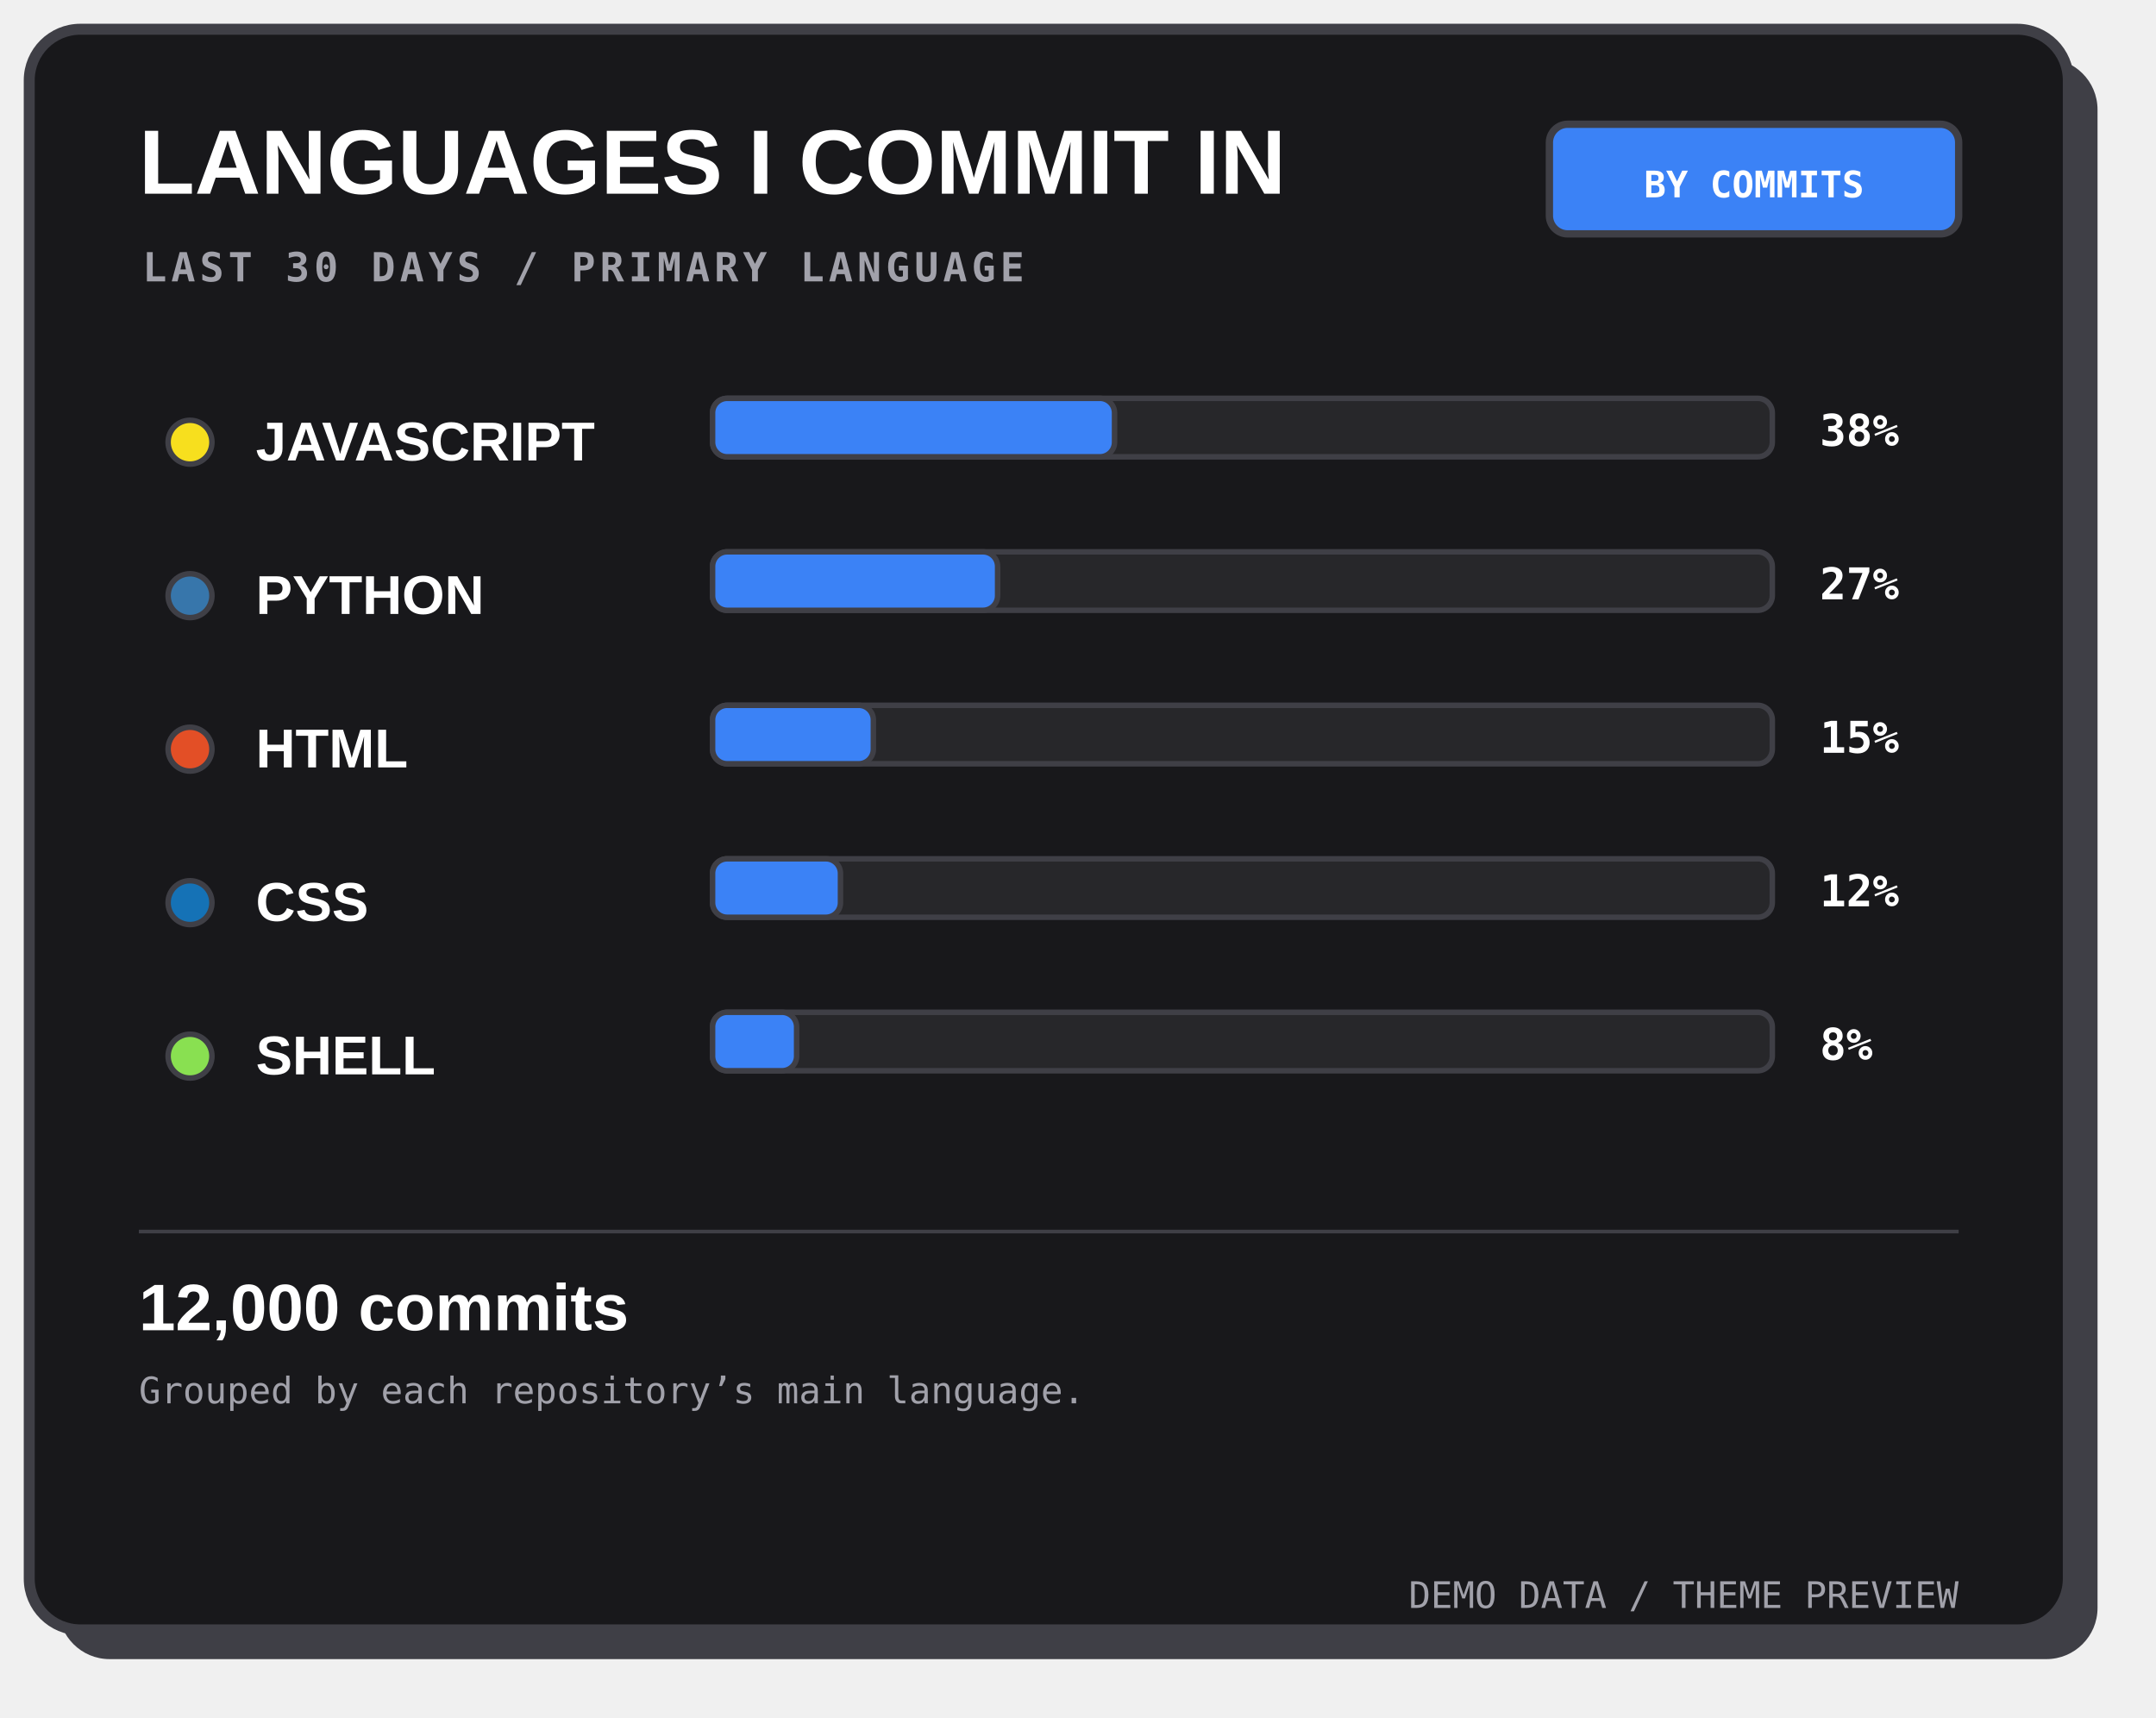
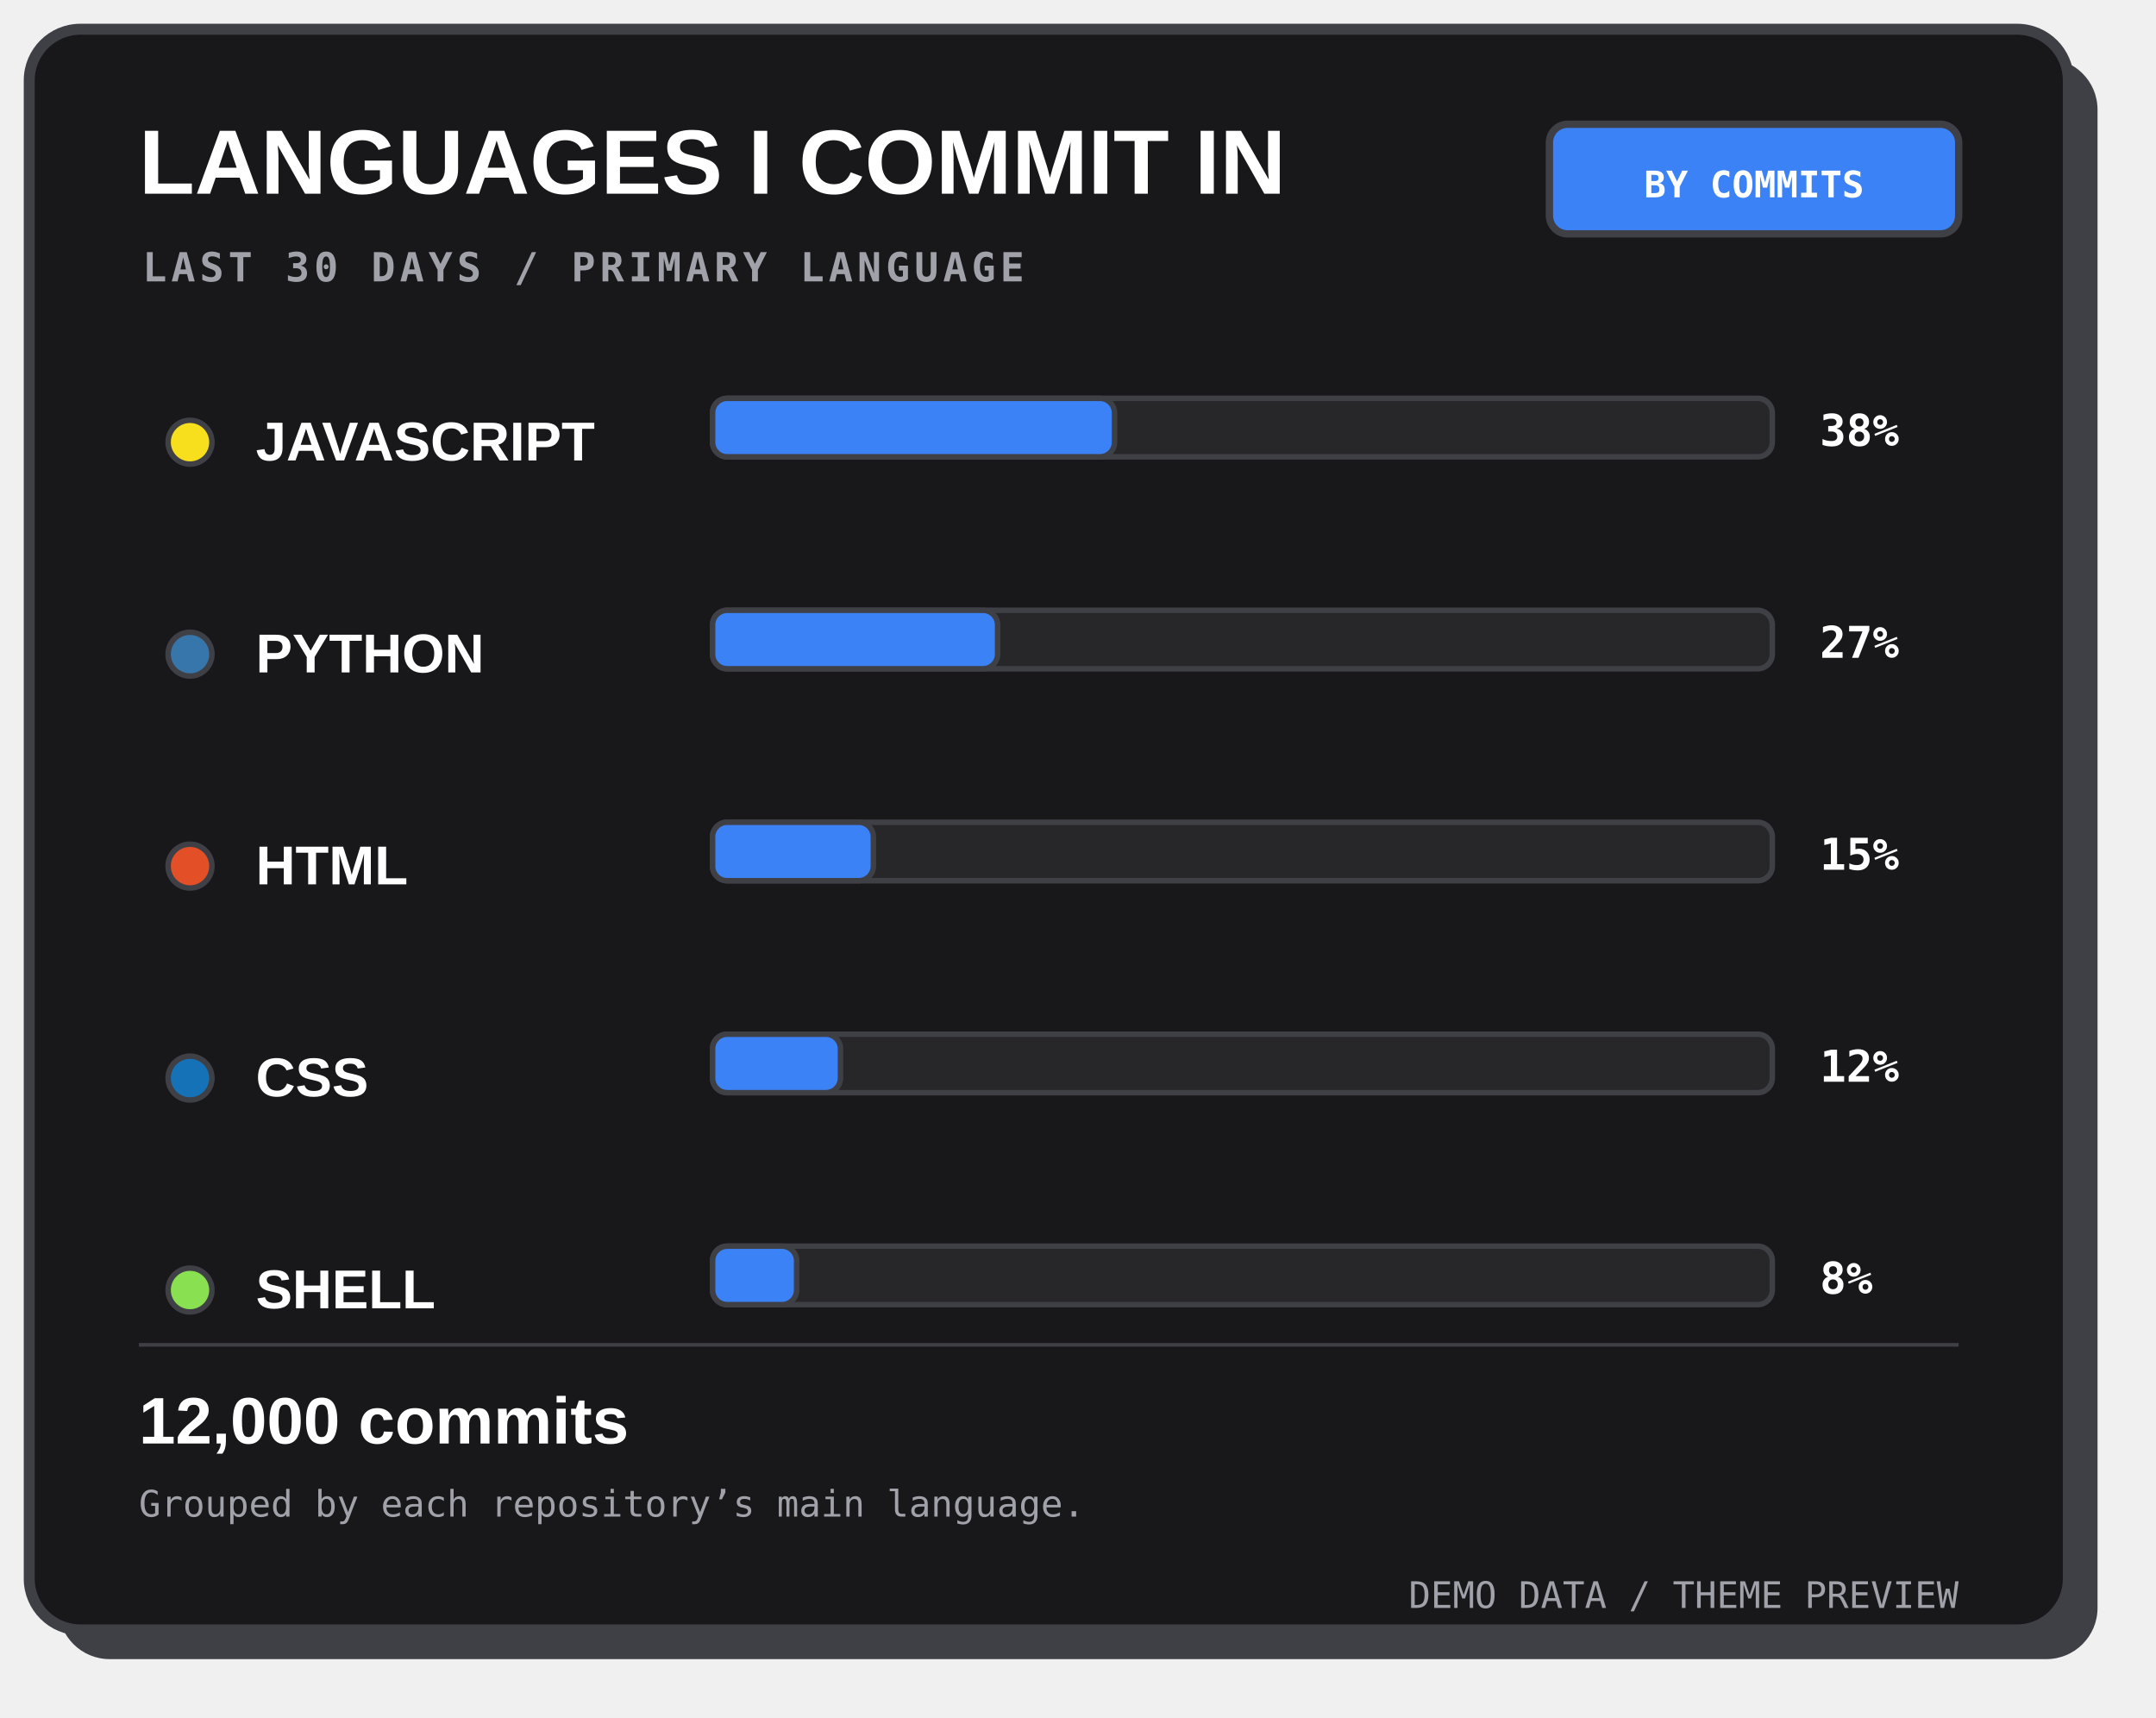
<svg xmlns="http://www.w3.org/2000/svg" width="590" height="470" viewBox="0 0 590 470" role="img">
  <rect x="16" y="16" width="558" height="438" rx="14" fill="#3F3F46" />
  <rect x="8" y="8" width="558" height="438" rx="14" fill="#18181B" stroke="#3F3F46" stroke-width="3" />
  <text x="38" y="53" fill="#FFFFFF" font-family="Arial, sans-serif" font-size="25" font-weight="800">LANGUAGES I COMMIT IN</text>
  <text x="39" y="77" fill="#A1A1AA" font-family="monospace" font-size="11" font-weight="700" letter-spacing="1.2">LAST 30 DAYS / PRIMARY LANGUAGE</text>
  <rect x="424" y="34" width="112" height="30" rx="5" fill="#3B82F6" stroke="#3F3F46" stroke-width="2" />
  <text x="480" y="54" text-anchor="middle" fill="#FFFFFF" font-family="monospace" font-size="10" font-weight="700">BY COMMITS</text>
  <circle cx="52" cy="121" r="6" fill="#F7DF1E" stroke="#3F3F46" stroke-width="1.5" />
  <text x="70" y="126" fill="#FFFFFF" font-family="Arial, sans-serif" font-size="15" font-weight="800">JAVASCRIPT</text>
  <rect x="195" y="109" width="290" height="16" rx="4" fill="#27272A" stroke="#3F3F46" stroke-width="1.5" />
  <rect x="195" y="109" width="110" height="16" rx="4" fill="#3B82F6" stroke="#3F3F46" stroke-width="1.5" />
  <text x="498" y="122" fill="#FFFFFF" font-family="monospace" font-size="12" font-weight="700">38%</text>
-   <circle cx="52" cy="163" r="6" fill="#3776AB" stroke="#3F3F46" stroke-width="1.5" />
-   <text x="70" y="168" fill="#FFFFFF" font-family="Arial, sans-serif" font-size="15" font-weight="800">PYTHON</text>
-   <rect x="195" y="151" width="290" height="16" rx="4" fill="#27272A" stroke="#3F3F46" stroke-width="1.5" />
-   <rect x="195" y="151" width="78" height="16" rx="4" fill="#3B82F6" stroke="#3F3F46" stroke-width="1.5" />
-   <text x="498" y="164" fill="#FFFFFF" font-family="monospace" font-size="12" font-weight="700">27%</text>
-   <circle cx="52" cy="205" r="6" fill="#E34F26" stroke="#3F3F46" stroke-width="1.5" />
-   <text x="70" y="210" fill="#FFFFFF" font-family="Arial, sans-serif" font-size="15" font-weight="800">HTML</text>
-   <rect x="195" y="193" width="290" height="16" rx="4" fill="#27272A" stroke="#3F3F46" stroke-width="1.5" />
-   <rect x="195" y="193" width="44" height="16" rx="4" fill="#3B82F6" stroke="#3F3F46" stroke-width="1.5" />
-   <text x="498" y="206" fill="#FFFFFF" font-family="monospace" font-size="12" font-weight="700">15%</text>
-   <circle cx="52" cy="247" r="6" fill="#1572B6" stroke="#3F3F46" stroke-width="1.5" />
-   <text x="70" y="252" fill="#FFFFFF" font-family="Arial, sans-serif" font-size="15" font-weight="800">CSS</text>
-   <rect x="195" y="235" width="290" height="16" rx="4" fill="#27272A" stroke="#3F3F46" stroke-width="1.5" />
-   <rect x="195" y="235" width="35" height="16" rx="4" fill="#3B82F6" stroke="#3F3F46" stroke-width="1.5" />
-   <text x="498" y="248" fill="#FFFFFF" font-family="monospace" font-size="12" font-weight="700">12%</text>
-   <circle cx="52" cy="289" r="6" fill="#89E051" stroke="#3F3F46" stroke-width="1.5" />
-   <text x="70" y="294" fill="#FFFFFF" font-family="Arial, sans-serif" font-size="15" font-weight="800">SHELL</text>
-   <rect x="195" y="277" width="290" height="16" rx="4" fill="#27272A" stroke="#3F3F46" stroke-width="1.5" />
-   <rect x="195" y="277" width="23" height="16" rx="4" fill="#3B82F6" stroke="#3F3F46" stroke-width="1.5" />
-   <text x="498" y="290" fill="#FFFFFF" font-family="monospace" font-size="12" font-weight="700">8%</text>
-   <path d="M38 337 H536" stroke="#3F3F46" />
-   <text x="38" y="364" fill="#FFFFFF" font-family="Arial" font-size="18" font-weight="700">12,000 commits</text>
-   <text x="38" y="384" fill="#A1A1AA" font-family="monospace" font-size="10">Grouped by each repository’s main language.</text>
+   <circle cx="52" cy="179.0" r="6" fill="#3776AB" stroke="#3F3F46" stroke-width="1.5" />
+   <text x="70" y="184.0" fill="#FFFFFF" font-family="Arial, sans-serif" font-size="15" font-weight="800">PYTHON</text>
+   <rect x="195" y="167.0" width="290" height="16" rx="4" fill="#27272A" stroke="#3F3F46" stroke-width="1.5" />
+   <rect x="195" y="167.0" width="78" height="16" rx="4" fill="#3B82F6" stroke="#3F3F46" stroke-width="1.5" />
+   <text x="498" y="180.0" fill="#FFFFFF" font-family="monospace" font-size="12" font-weight="700">27%</text>
+   <circle cx="52" cy="237.0" r="6" fill="#E34F26" stroke="#3F3F46" stroke-width="1.5" />
+   <text x="70" y="242.0" fill="#FFFFFF" font-family="Arial, sans-serif" font-size="15" font-weight="800">HTML</text>
+   <rect x="195" y="225.0" width="290" height="16" rx="4" fill="#27272A" stroke="#3F3F46" stroke-width="1.5" />
+   <rect x="195" y="225.0" width="44" height="16" rx="4" fill="#3B82F6" stroke="#3F3F46" stroke-width="1.5" />
+   <text x="498" y="238.0" fill="#FFFFFF" font-family="monospace" font-size="12" font-weight="700">15%</text>
+   <circle cx="52" cy="295.0" r="6" fill="#1572B6" stroke="#3F3F46" stroke-width="1.5" />
+   <text x="70" y="300.0" fill="#FFFFFF" font-family="Arial, sans-serif" font-size="15" font-weight="800">CSS</text>
+   <rect x="195" y="283.0" width="290" height="16" rx="4" fill="#27272A" stroke="#3F3F46" stroke-width="1.5" />
+   <rect x="195" y="283.0" width="35" height="16" rx="4" fill="#3B82F6" stroke="#3F3F46" stroke-width="1.5" />
+   <text x="498" y="296.0" fill="#FFFFFF" font-family="monospace" font-size="12" font-weight="700">12%</text>
+   <circle cx="52" cy="353.0" r="6" fill="#89E051" stroke="#3F3F46" stroke-width="1.5" />
+   <text x="70" y="358.0" fill="#FFFFFF" font-family="Arial, sans-serif" font-size="15" font-weight="800">SHELL</text>
+   <rect x="195" y="341.0" width="290" height="16" rx="4" fill="#27272A" stroke="#3F3F46" stroke-width="1.5" />
+   <rect x="195" y="341.0" width="23" height="16" rx="4" fill="#3B82F6" stroke="#3F3F46" stroke-width="1.5" />
+   <text x="498" y="354.0" fill="#FFFFFF" font-family="monospace" font-size="12" font-weight="700">8%</text>
+   <path d="M38 368 H536" stroke="#3F3F46" />
+   <text x="38" y="395" fill="#FFFFFF" font-family="Arial" font-size="18" font-weight="700">12,000 commits</text>
+   <text x="38" y="415" fill="#A1A1AA" font-family="monospace" font-size="10">Grouped by each repository’s main language.</text>
  <text x="536" y="440" text-anchor="end" fill="#A1A1AA" font-family="monospace" font-size="10">DEMO DATA / THEME PREVIEW</text>
</svg>
